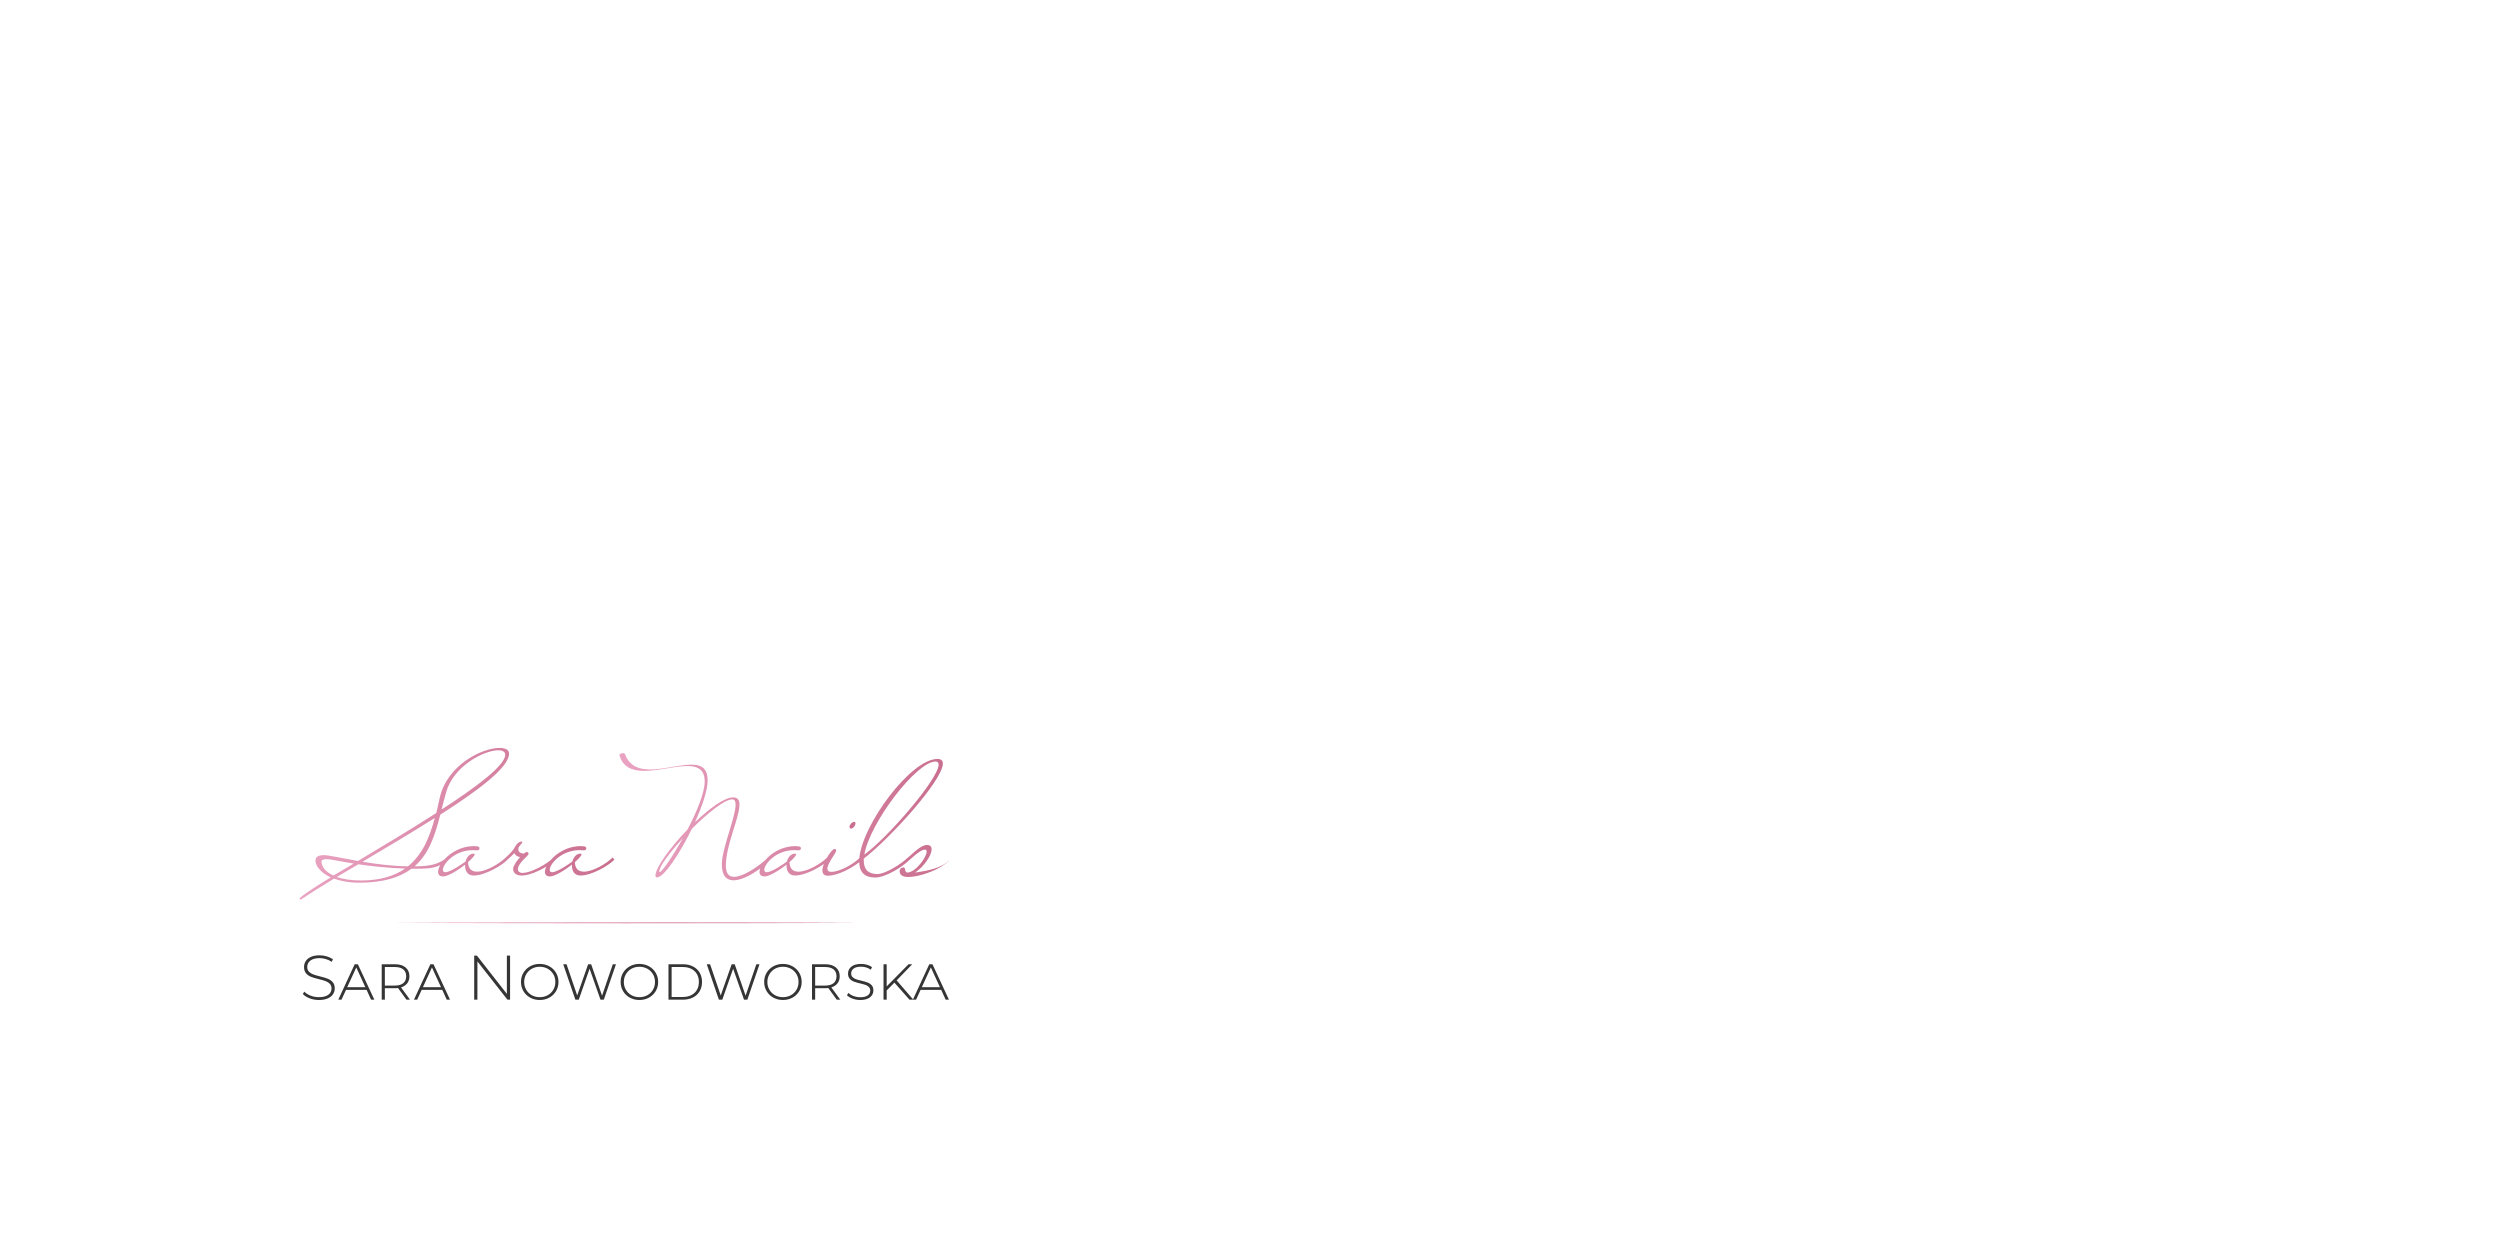
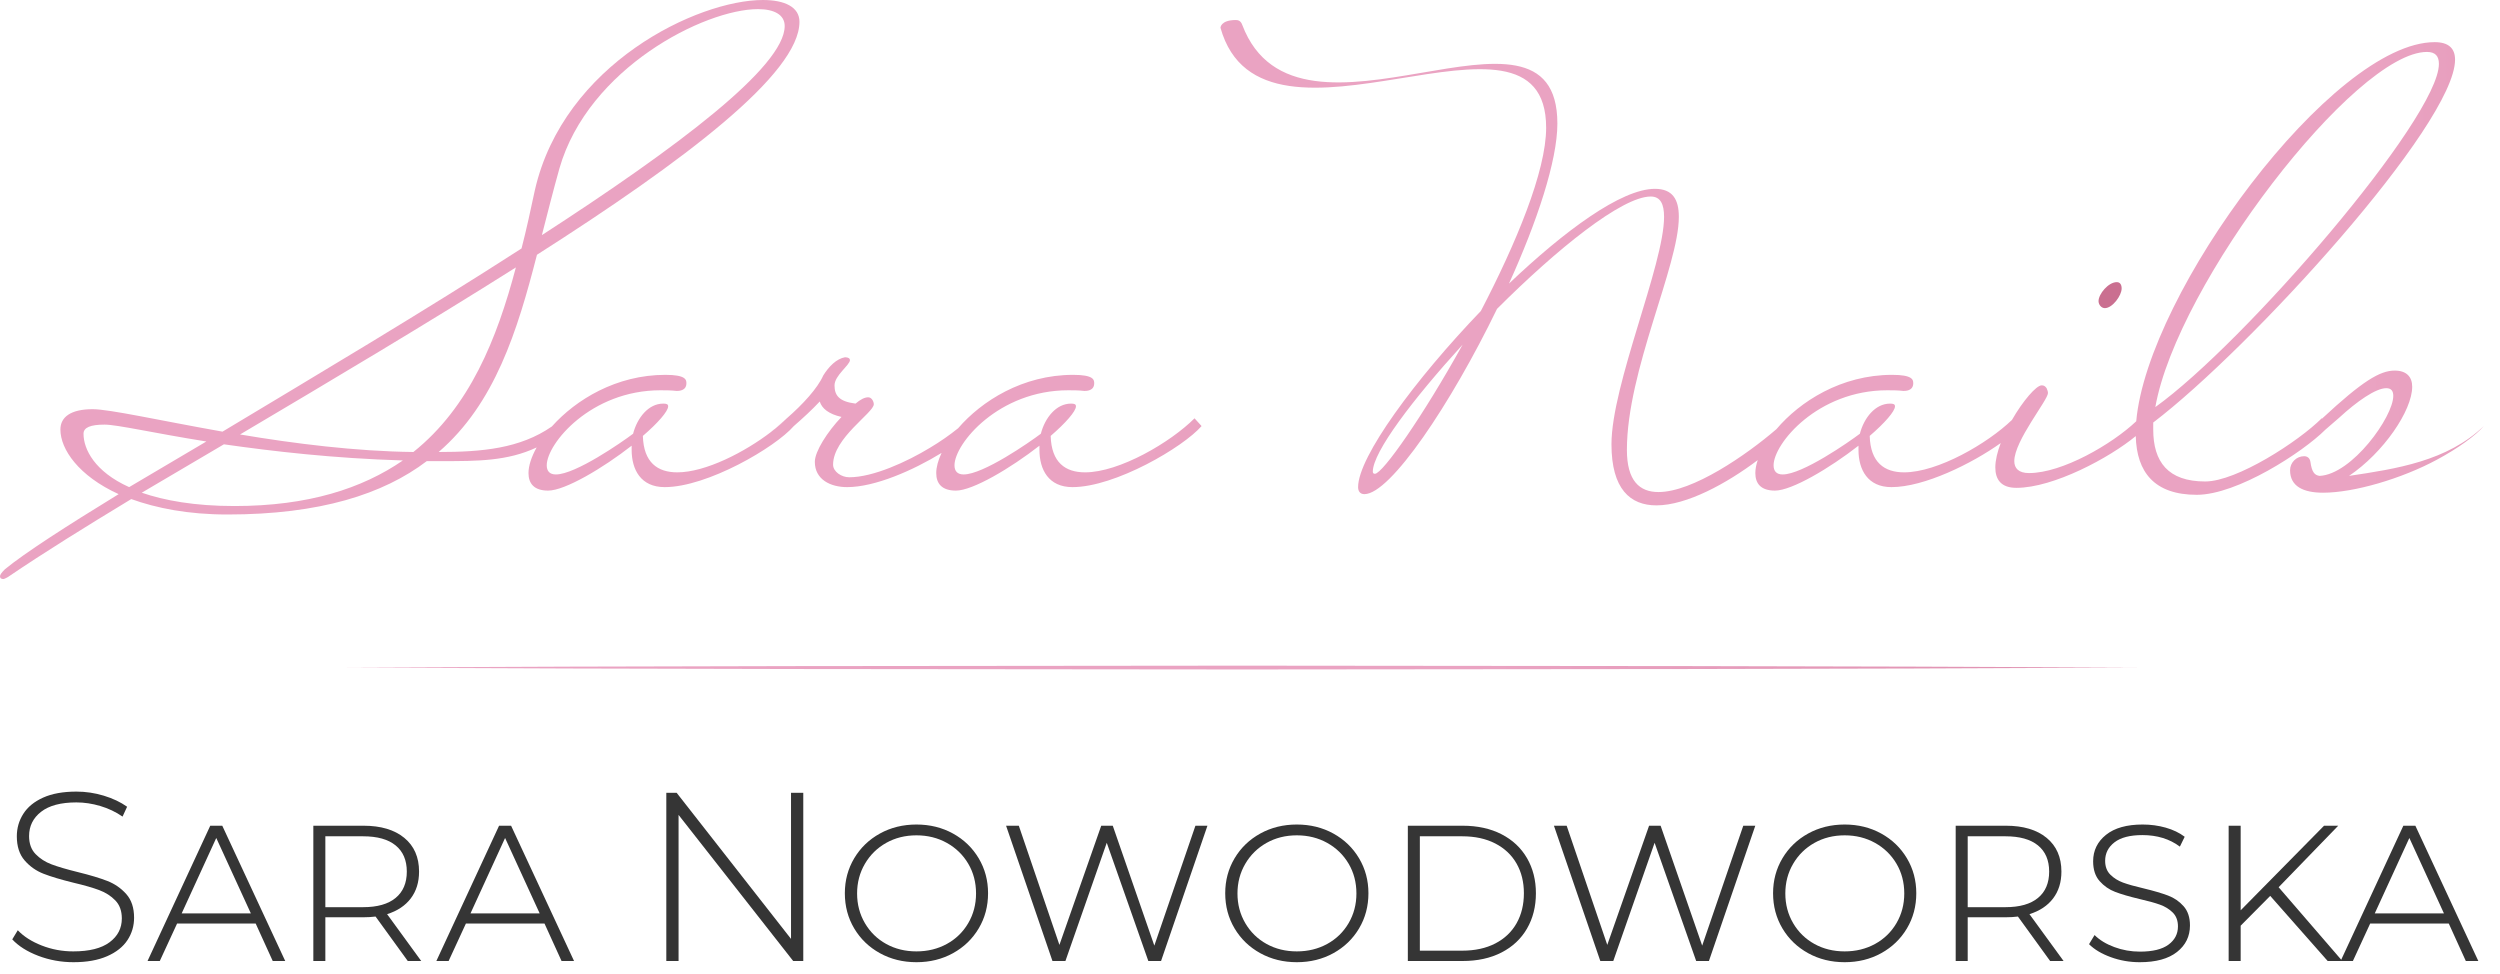
- <svg xmlns="http://www.w3.org/2000/svg" version="1.1" x="0px" y="0px" viewBox="0 0 10000 5000" style="enable-background:new 0 0 4000 5000;" xml:space="preserve">
-   <g id="Warstwa_1">
+ <svg xmlns="http://www.w3.org/2000/svg" version="1.1" style="" xml:space="preserve" width="2620" height="1020">
+   <rect id="backgroundrect" width="100%" height="100%" x="0" y="0" fill="none" stroke="none" class="selected" style="" />
+   <g class="currentLayer" style="">
+     <g id="Warstwa_1">
</g>
-   <g id="Warstwa_3">
-     <g>
-       <linearGradient id="SVGID_1_" gradientUnits="userSpaceOnUse" x1="1198.478" y1="3295.032" x2="2457.716" y2="3295.032">
-         <stop offset="0" style="stop-color:#EAA3C2" />
-         <stop offset="1" style="stop-color:#C96D8D" />
-       </linearGradient>
-       <path style="fill:url(#SVGID_1_);" d="M2450.353,3430.004c-24.981,25.044-78.717,56.632-114.71,56.632    c-20.638,0-35.3-10.258-36.055-38.195c15.418-13.277,26.491-25.799,26.491-30.958c0-2.203-1.509-2.895-5.159-2.895    c-15.479,0-27.247,14.724-31.651,31.588c-11.768,8.873-60.282,42.663-80.921,42.663c-6.606,0-9.564-3.649-9.564-9.565    c0-22.778,46.376-78.655,119.179-78.655c5.158,0,11.012,0,16.926,0.692c2.201,0,10.319,0,10.319-8.054    c0-3.712-0.754-8.809-22.086-8.809c-52.792,0-95.896,27.372-120.625,56.065c0,0-0.063,0-0.126,0.063    c-8.494,6.859-18.751,14.032-29.322,20.324c-24.226,14.725-59.589,30.896-84.57,30.896c-8.117,0-16.928-5.852-16.928-13.214    c0-27.938,42.663-54.43,42.663-63.302c0-2.894-2.203-7.299-5.852-7.299c-3.713,0-8.117,2.202-13.278,6.607    c-17.617-2.202-22.023-8.873-22.023-19.128c0-10.32,16.172-21.332,16.172-26.491c0-1.447-1.51-2.957-5.16-2.957    c-8.809,1.51-16.926,9.564-22.841,19.128c-5.853,13.278-21.269,30.141-38.195,44.865c-4.53,4.531-10.005,9.313-16.172,14.032    c-27.749,21.394-69.09,42.6-98.602,42.6c-20.576,0-35.3-10.258-36.055-38.195c15.479-13.277,26.491-25.799,26.491-30.958    c0-2.203-1.447-2.895-5.159-2.895c-15.418,0-27.184,14.724-31.588,31.588c-11.767,8.873-60.345,42.663-80.921,42.663    c-6.607,0-9.565-3.649-9.565-9.565c0-22.778,46.313-78.655,119.178-78.655c5.16,0,11.012,0,16.928,0.692    c2.201,0,10.256,0,10.256-8.054c0-3.712-0.691-8.809-22.023-8.809c-51.471,0-93.819,26.05-118.864,53.989    c0,0.063-0.062,0.063-0.125,0.126c-33.35,23.156-73.307,26.743-118.613,26.743c58.835-50.717,82.431-126.477,103.006-206.706    c154.479-98.539,275.105-189.716,275.105-244.146c0-15.479-15.479-22.842-38.258-22.842c-68.399,0-208.908,66.951-239.049,199.344    c-4.404,20.576-8.81,41.215-13.969,61.036c-101.497,65.503-215.515,133.147-313.362,191.981    c-66.196-11.767-118.424-23.533-136.106-23.533c-22.778,0-33.789,8.117-33.789,21.331c0,20.639,19.066,48.578,61.036,67.706    c-55.184,33.791-98.602,61.792-119.178,78.718c-3.65,3.65-5.16,5.852-5.16,7.299c0,2.265,1.51,2.958,3.713,2.958    c0.691,0,5.097-2.203,5.852-2.958c36.811-24.981,79.474-51.472,127.988-80.857c26.491,9.564,59.589,16.172,100.805,16.172    c97.091,0,163.288-21.332,208.908-55.94h16.172c37.062,0,68.461,0,98.979-14.346c-5.538,9.942-8.558,19.317-8.558,26.868    c0,11.012,5.916,18.375,20.576,18.375c17.682,0,57.387-23.534,87.527-47.068v4.405c0,20.639,9.565,39.013,34.608,39.013    c44.74,0,115.844-41.656,135.161-63.805c0.065,0,0.126-0.063,0.191-0.188c9.248-8.054,18.877-16.864,27.182-25.736    c2.203,7.362,9.565,13.214,22.779,16.172c-14.662,15.416-27.938,36.055-27.938,47.067c0,18.373,16.17,26.491,33.853,26.491    c29.007,0,69.091-17.493,98.979-35.866c-3.65,7.802-5.601,15.038-5.601,21.142c0,11.012,5.916,18.375,20.641,18.375    c17.618,0,57.323-23.534,87.527-47.068v4.405c0,20.639,9.565,39.013,34.545,39.013c44.864,0,116.22-41.908,135.35-63.993    L2450.353,3430.004z M1784.743,3168.177c30.141-105.209,152.276-167,208.152-167c16.928,0,27.94,5.915,27.94,17.681    c0,42.663-112.509,127.232-254.466,219.165C1772.22,3215.244,1778.136,3191.71,1784.743,3168.177z M1333.828,3502.115    c-36.055-16.172-47.821-39.706-47.821-55.94c0-6.606,7.362-9.564,22.086-9.564c13.213,0,51.471,8.873,106.656,17.682    L1333.828,3502.115z M1444.197,3521.937c-41.97,0-73.558-5.852-97.154-13.97l86.08-50.717    c51.535,7.363,114.774,14.724,187.577,16.927C1578.037,3503.563,1521.405,3521.937,1444.197,3521.937z M1631.711,3465.305    c-60.282-0.692-125.031-8.81-181.663-18.374c95.644-56.632,197.142-116.976,289.074-175.055    C1719.301,3346.882,1690.609,3418.237,1631.711,3465.305z" />
-       <linearGradient id="SVGID_2_" gradientUnits="userSpaceOnUse" x1="2006.803" y1="3437.021" x2="2023.036" y2="3437.021">
-         <stop offset="0" style="stop-color:#EA94BB;stop-opacity:0.8" />
-         <stop offset="1" style="stop-color:#AD325B;stop-opacity:0.8" />
-       </linearGradient>
-       <path style="fill:url(#SVGID_2_);" d="M2006.802,3443.973c0,0,0,0,0.061,0.063c6.167-4.719,11.642-9.501,16.172-14.032    C2017.121,3435.164,2012.717,3439.569,2006.802,3443.973z" />
-       <linearGradient id="SVGID_3_" gradientUnits="userSpaceOnUse" x1="2477.536" y1="3266.919" x2="3801.522" y2="3266.919">
-         <stop offset="0" style="stop-color:#EAA3C2" />
-         <stop offset="1" style="stop-color:#C96D8D" />
-       </linearGradient>
-       <path style="fill:url(#SVGID_3_);" d="M3801.522,3438.122c-38.258,36.811-91.931,44.864-141.263,52.227    c36.055-24.289,66.196-68.398,66.196-93.442c0-10.257-5.853-16.927-18.376-16.927c-15.415,0-33.853,11.074-75.761,50.025    c-0.123,0.126-0.249,0.252-0.375,0.314l-0.316-0.314c-24.288,24.289-89.037,66.196-122.135,66.196    c-38.949,0-54.429-20.576-54.429-54.43v-7.362c101.496-77.208,316.318-312.606,316.318-380.25c0-11.768-6.67-18.374-21.329-18.374    c-106.971,0-301.029,262.645-312.797,397.303c-25.296,23.974-77.46,54.303-112.383,54.303c-11.012,0-15.416-5.159-15.416-12.522    c0-21.331,35.301-63.993,35.301-71.355c0-1.448-0.756-3.65-1.447-5.097c-1.51-2.203-2.957-2.957-5.16-2.957    c-5.663,0-19.695,16.297-31.147,36.244c-25.673,24.729-77.775,54.933-113.011,54.933c-20.576,0-35.301-10.258-36.055-38.195    c15.479-13.277,26.491-25.799,26.491-30.958c0-2.203-1.51-2.895-5.16-2.895c-15.416,0-27.245,14.724-31.651,31.588    c-11.766,8.873-60.282,42.663-80.919,42.663c-6.607,0-9.502-3.649-9.502-9.565c0-22.778,46.311-78.655,119.115-78.655    c5.16,0,11.075,0,16.926,0.692c2.203,0,10.32,0,10.32-8.054c0-3.712-0.756-8.809-22.086-8.809    c-53.297,0-96.778,27.938-121.318,56.946c-31.84,27.372-87.779,65.882-123.584,65.882c-19.884,0-33.097-11.768-33.097-44.173    c0-83.123,54.429-192.674,54.429-244.209c0-18.373-6.607-29.385-25.043-29.385c-35.301,0-94.89,44.11-152.969,99.294    c29.385-64.749,50.717-128.742,50.717-167.693c0-156.68-272.147,49.675-330.226-103.356c-1.51-4.405-4.406-5.159-6.607-5.159    c-16.235,0-16.235,8.117-16.235,8.117c44.173,157.435,341.3-50.431,341.3,104.803c0,45.557-31.588,121.317-68.398,191.981    c-69.154,72.049-128.679,152.969-128.679,184.62c0,4.404,2.201,7.362,6.606,7.362c27.184,0,90.486-94.197,139-194.183    c62.546-62.547,130.945-117.731,161.085-117.731c10.32,0,13.97,8.117,13.97,21.331c0,50.024-55.122,175.81-55.122,238.356    c0,47.067,19.821,63.994,47.067,63.994c31.714,0,73.747-22.968,106.215-47.445c-1.636,4.908-2.516,9.502-2.516,13.591    c0,11.012,5.852,18.375,20.576,18.375c17.619,0,57.386-23.534,87.527-47.068v4.405c0,20.639,9.564,39.013,34.545,39.013    c34.419,0,84.507-24.729,114.521-46.187c-3.459,9.125-5.662,17.997-5.662,25.548c0,12.522,5.914,21.394,22.086,21.394    c38.886,0,97.658-31.525,125.094-54.24c0.943,37.88,19.569,61.54,63.93,61.54c42.411,0,111.123-44.614,134.658-68.147l0.062-0.063    l14.6-12.648c18.373-16.926,38.255-30.895,49.267-30.895c5.162,0,7.365,2.894,7.365,8.054c0,22.086-43.42,82.367-77.272,83.877    c-5.097-0.755-8.056-3.712-9.565-14.724c-0.691-4.405-3.65-5.915-6.606-5.915c-8.056,0-14.726,6.669-14.726,14.724    c0,16.927,13.97,23.534,34.608,23.534c32.344,0,82.37-14.661,119.181-34.545    C3774.278,3461.656,3793.404,3447.686,3801.522,3438.122L3801.522,3438.122z M3741.934,3046.042c8.809,0,12.52,4.405,12.52,12.522    c0,56.632-203.747,292.723-297.19,359.674C3480.106,3288.802,3666.926,3046.042,3741.934,3046.042z M2639.377,3488.146    c-1.447,0-2.201-0.756-2.201-2.203c0-20.638,41.907-75.76,94.134-133.147C2690.157,3427.047,2647.494,3488.146,2639.377,3488.146z    " />
-       <path style="fill:#CA6F90;" d="M3416.867,3287.292c-8.872,0-19.129,12.522-19.129,19.884c0,3.649,2.894,7.362,6.607,7.362    c8.054,0,17.619-13.214,17.619-20.576C3421.965,3290.25,3420.518,3287.292,3416.867,3287.292z" />
-       <g>
-         <g>
-           <linearGradient id="SVGID_4_" gradientUnits="userSpaceOnUse" x1="1866.078" y1="1342.914" x2="3251.331" y2="2385.071">
+     <g id="Warstwa_3" class="">
+       <g id="svg_1">
+         <linearGradient id="SVGID_1_" gradientUnits="userSpaceOnUse" x1="1198.478" y1="3295.032" x2="2457.716" y2="3295.032" transform="translate(-1198.479,0) translate(0,-1995.806) translate(0,-995.806) ">
+           <stop offset="0" style="stop-color:#EAA3C2" />
+           <stop offset="1" style="stop-color:#C96D8D" />
+         </linearGradient>
+         <path style="fill:url(#SVGID_1_);" d="M1251.874,438.392 c-24.981,25.044 -78.717,56.632 -114.71,56.632 c-20.638,0 -35.3,-10.258 -36.055,-38.195 c15.418,-13.277 26.491,-25.799 26.491,-30.958 c0,-2.203 -1.509,-2.895 -5.159,-2.895 c-15.479,0 -27.247,14.724 -31.651,31.588 c-11.768,8.873 -60.282,42.663 -80.921,42.663 c-6.606,0 -9.564,-3.649 -9.564,-9.565 c0,-22.778 46.376,-78.655 119.179,-78.655 c5.158,0 11.012,0 16.926,0.692 c2.201,0 10.319,0 10.319,-8.054 c0,-3.712 -0.754,-8.809 -22.086,-8.809 c-52.792,0 -95.896,27.372 -120.625,56.065 c0,0 -0.063,0 -0.126,0.063 c-8.494,6.859 -18.751,14.032 -29.322,20.324 c-24.226,14.725 -59.589,30.896 -84.57,30.896 c-8.117,0 -16.928,-5.852 -16.928,-13.214 c0,-27.938 42.663,-54.43 42.663,-63.302 c0,-2.894 -2.203,-7.299 -5.852,-7.299 c-3.713,0 -8.117,2.202 -13.278,6.607 c-17.617,-2.202 -22.023,-8.873 -22.023,-19.128 c0,-10.32 16.172,-21.332 16.172,-26.491 c0,-1.447 -1.51,-2.957 -5.16,-2.957 c-8.809,1.51 -16.926,9.564 -22.841,19.128 c-5.853,13.278 -21.269,30.141 -38.195,44.865 c-4.53,4.531 -10.005,9.313 -16.172,14.032 c-27.749,21.394 -69.09,42.6 -98.602,42.6 c-20.576,0 -35.3,-10.258 -36.055,-38.195 c15.479,-13.277 26.491,-25.799 26.491,-30.958 c0,-2.203 -1.447,-2.895 -5.159,-2.895 c-15.418,0 -27.184,14.724 -31.588,31.588 c-11.767,8.873 -60.345,42.663 -80.921,42.663 c-6.607,0 -9.565,-3.649 -9.565,-9.565 c0,-22.778 46.313,-78.655 119.178,-78.655 c5.16,0 11.012,0 16.928,0.692 c2.201,0 10.256,0 10.256,-8.054 c0,-3.712 -0.691,-8.809 -22.023,-8.809 c-51.471,0 -93.819,26.05 -118.864,53.989 c0,0.063 -0.062,0.063 -0.125,0.126 c-33.35,23.156 -73.307,26.743 -118.613,26.743 c58.835,-50.717 82.431,-126.477 103.006,-206.706 c154.479,-98.539 275.105,-189.716 275.105,-244.146 c0,-15.479 -15.479,-22.842 -38.258,-22.842 c-68.399,0 -208.908,66.951 -239.049,199.344 c-4.404,20.576 -8.81,41.215 -13.969,61.036 c-101.497,65.503 -215.515,133.147 -313.362,191.981 c-66.196,-11.767 -118.424,-23.533 -136.106,-23.533 c-22.778,0 -33.789,8.117 -33.789,21.331 c0,20.639 19.066,48.578 61.036,67.706 c-55.184,33.791 -98.602,61.792 -119.178,78.718 c-3.65,3.65 -5.16,5.852 -5.16,7.299 c0,2.265 1.51,2.958 3.713,2.958 c0.691,0 5.097,-2.203 5.852,-2.958 c36.811,-24.981 79.474,-51.472 127.988,-80.857 c26.491,9.564 59.589,16.172 100.805,16.172 c97.091,0 163.288,-21.332 208.908,-55.94 h16.172 c37.062,0 68.461,0 98.979,-14.346 c-5.538,9.942 -8.558,19.317 -8.558,26.868 c0,11.012 5.916,18.375 20.576,18.375 c17.682,0 57.387,-23.534 87.527,-47.068 v4.405 c0,20.639 9.565,39.013 34.608,39.013 c44.74,0 115.844,-41.656 135.161,-63.805 c0.065,0 0.126,-0.063 0.191,-0.188 c9.248,-8.054 18.877,-16.864 27.182,-25.736 c2.203,7.362 9.565,13.214 22.779,16.172 c-14.662,15.416 -27.938,36.055 -27.938,47.067 c0,18.373 16.17,26.491 33.853,26.491 c29.007,0 69.091,-17.493 98.979,-35.866 c-3.65,7.802 -5.601,15.038 -5.601,21.142 c0,11.012 5.916,18.375 20.641,18.375 c17.618,0 57.323,-23.534 87.527,-47.068 v4.405 c0,20.639 9.565,39.013 34.545,39.013 c44.864,0 116.22,-41.908 135.35,-63.993 L1251.874,438.392 zM586.264,176.565 c30.141,-105.209 152.276,-167 208.152,-167 c16.928,0 27.94,5.915 27.94,17.681 c0,42.663 -112.509,127.232 -254.466,219.165 C573.741,223.632 579.657,200.098 586.264,176.565 zM135.349,510.503 c-36.055,-16.172 -47.821,-39.706 -47.821,-55.94 c0,-6.606 7.362,-9.564 22.086,-9.564 c13.213,0 51.471,8.873 106.656,17.682 L135.349,510.503 zM245.718,530.325 c-41.97,0 -73.558,-5.852 -97.154,-13.97 l86.08,-50.717 c51.535,7.363 114.774,14.724 187.577,16.927 C379.558,511.951 322.926,530.325 245.718,530.325 zM433.232,473.693 c-60.282,-0.692 -125.031,-8.81 -181.663,-18.374 c95.644,-56.632 197.142,-116.976 289.074,-175.055 C520.822,355.27 492.13,426.625 433.232,473.693 z" id="svg_2" />
+         <linearGradient id="SVGID_2_" gradientUnits="userSpaceOnUse" x1="2006.802" y1="3437.021" x2="2023.036" y2="3437.021" transform="translate(-1198.479,0) translate(0,-1995.806) translate(0,-995.806) ">
+           <stop offset="0" style="stop-color:#EA94BB;stop-opacity:0.8" />
+           <stop offset="1" style="stop-color:#AD325B;stop-opacity:0.8" />
+         </linearGradient>
+         <path style="fill:url(#SVGID_2_);" d="M808.323,452.361 c0,0 0,0 0.061,0.063 c6.167,-4.719 11.642,-9.501 16.172,-14.032 C818.642,443.552 814.238,447.957 808.323,452.361 z" id="svg_3" />
+         <linearGradient id="SVGID_3_" gradientUnits="userSpaceOnUse" x1="2477.536" y1="3266.919" x2="3801.522" y2="3266.919" transform="translate(-1198.479,0) translate(0,-1995.806) translate(0,-995.806) ">
+           <stop offset="0" style="stop-color:#EAA3C2" />
+           <stop offset="1" style="stop-color:#C96D8D" />
+         </linearGradient>
+         <path style="fill:url(#SVGID_3_);" d="M2603.043,446.51 c-38.258,36.811 -91.931,44.864 -141.263,52.227 c36.055,-24.289 66.196,-68.398 66.196,-93.442 c0,-10.257 -5.853,-16.927 -18.376,-16.927 c-15.415,0 -33.853,11.074 -75.761,50.025 c-0.123,0.126 -0.249,0.252 -0.375,0.314 l-0.316,-0.314 c-24.288,24.289 -89.037,66.196 -122.135,66.196 c-38.949,0 -54.429,-20.576 -54.429,-54.43 v-7.362 c101.496,-77.208 316.318,-312.606 316.318,-380.25 c0,-11.768 -6.67,-18.374 -21.329,-18.374 c-106.971,0 -301.029,262.645 -312.797,397.303 c-25.296,23.974 -77.46,54.303 -112.383,54.303 c-11.012,0 -15.416,-5.159 -15.416,-12.522 c0,-21.331 35.301,-63.993 35.301,-71.355 c0,-1.448 -0.756,-3.65 -1.447,-5.097 c-1.51,-2.203 -2.957,-2.957 -5.16,-2.957 c-5.663,0 -19.695,16.297 -31.147,36.244 c-25.673,24.729 -77.775,54.933 -113.011,54.933 c-20.576,0 -35.301,-10.258 -36.055,-38.195 c15.479,-13.277 26.491,-25.799 26.491,-30.958 c0,-2.203 -1.51,-2.895 -5.16,-2.895 c-15.416,0 -27.245,14.724 -31.651,31.588 c-11.766,8.873 -60.282,42.663 -80.919,42.663 c-6.607,0 -9.502,-3.649 -9.502,-9.565 c0,-22.778 46.311,-78.655 119.115,-78.655 c5.16,0 11.075,0 16.926,0.692 c2.203,0 10.32,0 10.32,-8.054 c0,-3.712 -0.756,-8.809 -22.086,-8.809 c-53.297,0 -96.778,27.938 -121.318,56.946 c-31.84,27.372 -87.779,65.882 -123.584,65.882 c-19.884,0 -33.097,-11.768 -33.097,-44.173 c0,-83.123 54.429,-192.674 54.429,-244.209 c0,-18.373 -6.607,-29.385 -25.043,-29.385 c-35.301,0 -94.89,44.11 -152.969,99.294 c29.385,-64.749 50.717,-128.742 50.717,-167.693 c0,-156.68 -272.147,49.675 -330.226,-103.356 c-1.51,-4.405 -4.406,-5.159 -6.607,-5.159 c-16.235,0 -16.235,8.117 -16.235,8.117 c44.173,157.435 341.3,-50.431 341.3,104.803 c0,45.557 -31.588,121.317 -68.398,191.981 c-69.154,72.049 -128.679,152.969 -128.679,184.62 c0,4.404 2.201,7.362 6.606,7.362 c27.184,0 90.486,-94.197 139,-194.183 c62.546,-62.547 130.945,-117.731 161.085,-117.731 c10.32,0 13.97,8.117 13.97,21.331 c0,50.024 -55.122,175.81 -55.122,238.356 c0,47.067 19.821,63.994 47.067,63.994 c31.714,0 73.747,-22.968 106.215,-47.445 c-1.636,4.908 -2.516,9.502 -2.516,13.591 c0,11.012 5.852,18.375 20.576,18.375 c17.619,0 57.386,-23.534 87.527,-47.068 v4.405 c0,20.639 9.564,39.013 34.545,39.013 c34.419,0 84.507,-24.729 114.521,-46.187 c-3.459,9.125 -5.662,17.997 -5.662,25.548 c0,12.522 5.914,21.394 22.086,21.394 c38.886,0 97.658,-31.525 125.094,-54.24 c0.943,37.88 19.569,61.54 63.93,61.54 c42.411,0 111.123,-44.614 134.658,-68.147 l0.062,-0.063 l14.6,-12.648 c18.373,-16.926 38.255,-30.895 49.267,-30.895 c5.162,0 7.365,2.894 7.365,8.054 c0,22.086 -43.42,82.367 -77.272,83.877 c-5.097,-0.755 -8.056,-3.712 -9.565,-14.724 c-0.691,-4.405 -3.65,-5.915 -6.606,-5.915 c-8.056,0 -14.726,6.669 -14.726,14.724 c0,16.927 13.97,23.534 34.608,23.534 c32.344,0 82.37,-14.661 119.181,-34.545 C2575.799,470.044 2594.925,456.074 2603.043,446.51 L2603.043,446.51 zM2543.455,54.43 c8.809,0 12.52,4.405 12.52,12.522 c0,56.632 -203.747,292.723 -297.19,359.674 C2281.627,297.19 2468.447,54.43 2543.455,54.43 zM1440.898,496.534 c-1.447,0 -2.201,-0.756 -2.201,-2.203 c0,-20.638 41.907,-75.76 94.134,-133.147 C1491.678,435.435 1449.015,496.534 1440.898,496.534 z" id="svg_4" />
+         <path style="fill:#CA6F90;" d="M2218.388,295.68 c-8.872,0 -19.129,12.522 -19.129,19.884 c0,3.649 2.894,7.362 6.607,7.362 c8.054,0 17.619,-13.214 17.619,-20.576 C2223.486,298.638 2222.039,295.68 2218.388,295.68 z" id="svg_5" />
+         <g id="svg_6">
+           <g id="svg_7">
+             <linearGradient id="SVGID_4_" gradientUnits="userSpaceOnUse" x1="1866.078" y1="1342.914" x2="3251.331" y2="2385.071" transform="translate(-1198.479,0) translate(0,-1995.806) translate(0,-995.806) ">
+               <stop offset="0" style="stop-color:#EAA3C2" />
+               <stop offset="1" style="stop-color:#C96D8D" />
+             </linearGradient>
+           </g>
+         </g>
+         <g id="svg_8">
+           <linearGradient id="SVGID_5_" gradientUnits="userSpaceOnUse" x1="1560.988" y1="3691.218" x2="3439.012" y2="3691.218" transform="translate(-1198.479,0) translate(0,-1995.806) translate(0,-995.806) ">
            <stop offset="0" style="stop-color:#EAA3C2" />
            <stop offset="1" style="stop-color:#C96D8D" />
          </linearGradient>
+           <polygon style="fill:url(#SVGID_5_);" points="362.509,699.606 597.262,698.631 832.015,698.075 1301.521,697.608 1771.027,698.068 2005.78,698.625 2240.533,699.606 2005.78,700.586 1771.027,701.144 1301.521,701.604 832.015,701.138 597.262,700.58 " id="svg_9" />
+         </g>
+         <g id="svg_10">
+           <path style="fill:#353535;" d="M40.169,1001.715 c-11.67,-4.447 -20.775,-10.199 -27.323,-17.25 l5.793,-9.569 c6.209,6.547 14.562,11.879 25.056,15.991 c10.489,4.115 21.53,6.169 33.115,6.169 c16.785,0 29.463,-3.187 38.025,-9.569 c8.562,-6.378 12.843,-14.689 12.843,-24.931 c0,-7.89 -2.266,-14.185 -6.799,-18.887 c-4.533,-4.698 -10.16,-8.311 -16.873,-10.828 c-6.717,-2.519 -15.782,-5.119 -27.196,-7.807 c-12.93,-3.187 -23.294,-6.296 -31.101,-9.317 c-7.807,-3.022 -14.44,-7.681 -19.894,-13.977 c-5.458,-6.295 -8.184,-14.731 -8.184,-25.308 c0,-8.562 2.266,-16.408 6.799,-23.545 c4.533,-7.134 11.458,-12.8 20.775,-16.998 c9.317,-4.195 20.94,-6.295 34.877,-6.295 c9.735,0 19.304,1.428 28.708,4.281 c9.4,2.856 17.541,6.716 24.426,11.583 l-4.784,10.324 c-7.051,-4.867 -14.819,-8.562 -23.294,-11.08 c-8.479,-2.519 -16.833,-3.778 -25.056,-3.778 c-16.286,0 -28.625,3.274 -37.018,9.821 c-8.396,6.548 -12.591,15.027 -12.591,25.435 c0,7.893 2.266,14.188 6.799,18.886 c4.533,4.702 10.156,8.31 16.873,10.829 c6.713,2.518 15.865,5.205 27.449,8.058 c12.925,3.191 23.25,6.295 30.974,9.317 c7.72,3.021 14.311,7.598 19.768,13.724 c5.454,6.131 8.184,14.398 8.184,24.805 c0,8.562 -2.309,16.368 -6.925,23.419 c-4.62,7.051 -11.71,12.677 -21.279,16.872 c-9.569,4.198 -21.323,6.295 -35.255,6.295 C64.132,1008.388 51.835,1006.165 40.169,1001.715 z" id="svg_11" />
+           <path style="fill:#353535;" d="M267.941,967.845 h-82.347 l-18.13,39.285 h-12.843 l65.725,-141.776 h12.591 l65.978,141.776 h-13.095 L267.941,967.845 zM262.904,957.269 l-36.263,-79.073 l-36.262,79.073 H262.904 z" id="svg_12" />
+           <path style="fill:#353535;" d="M427.342,1007.129 l-33.744,-46.588 c-4.029,0.504 -8.228,0.756 -12.591,0.756 h-40.041 v45.832 h-12.591 v-141.776 h52.632 c18.13,0 32.359,4.241 42.683,12.717 c10.325,8.479 15.487,20.271 15.487,35.381 c0,11.08 -2.896,20.441 -8.688,28.078 c-5.792,7.641 -14.063,13.138 -24.804,16.494 l35.758,49.105 H427.342 zM414.624,941.026 c7.807,-6.46 11.71,-15.653 11.71,-27.574 c0,-11.919 -3.903,-21.066 -11.71,-27.448 c-7.806,-6.378 -19.181,-9.569 -34.121,-9.569 h-39.537 v74.287 h39.537 C395.443,950.721 406.818,947.491 414.624,941.026 z" id="svg_13" />
+           <path style="fill:#353535;" d="M570.626,967.845 h-82.347 l-18.13,39.285 h-12.844 l65.725,-141.776 h12.591 l65.978,141.776 h-13.095 L570.626,967.845 zM565.589,957.269 l-36.263,-79.073 l-36.262,79.073 H565.589 z" id="svg_14" />
+           <path style="fill:#353535;" d="M841.833,830.853 v176.276 h-10.576 l-120.12,-153.108 v153.108 h-12.843 v-176.276 h10.828 l119.867,153.108 v-153.108 H841.833 z" id="svg_15" />
+           <path style="fill:#353535;" d="M922.164,998.945 c-11.419,-6.295 -20.398,-14.94 -26.945,-25.938 c-6.548,-10.993 -9.822,-23.294 -9.822,-36.891 c0,-13.43 3.274,-25.643 9.822,-36.641 c6.547,-10.993 15.526,-19.642 26.945,-25.937 c11.415,-6.295 24.175,-9.443 38.277,-9.443 s26.858,3.147 38.277,9.443 c11.415,6.296 20.398,14.944 26.945,25.937 c6.548,10.998 9.821,23.211 9.821,36.641 c0,13.598 -3.273,25.898 -9.821,36.891 c-6.547,10.998 -15.53,19.643 -26.945,25.938 c-11.419,6.296 -24.175,9.443 -38.277,9.443 S933.579,1005.241 922.164,998.945 zM992.296,989.25 c9.483,-5.202 16.954,-12.465 22.412,-21.782 c5.454,-9.318 8.184,-19.682 8.184,-31.101 c0,-11.583 -2.73,-21.991 -8.184,-31.226 c-5.458,-9.23 -12.929,-16.494 -22.412,-21.782 c-9.487,-5.288 -20.106,-7.932 -31.856,-7.932 c-11.753,0 -22.329,2.645 -31.73,7.932 c-9.404,5.288 -16.833,12.591 -22.286,21.909 c-5.458,9.317 -8.184,19.685 -8.184,31.1 c0,11.419 2.726,21.782 8.184,31.101 c5.454,9.317 12.882,16.58 22.286,21.782 c9.401,5.205 19.977,7.806 31.73,7.806 C972.19,997.056 982.81,994.455 992.296,989.25 z" id="svg_16" />
+           <path style="fill:#353535;" d="M1265.395,865.354 l-48.602,141.776 h-13.347 l-43.565,-123.896 l-43.314,123.896 h-13.597 l-48.603,-141.776 h13.347 l42.557,124.903 l43.817,-124.903 h12.087 l43.566,125.659 l43.061,-125.659 H1265.395 z" id="svg_17" />
+           <path style="fill:#353535;" d="M1320.796,998.945 c-11.419,-6.295 -20.398,-14.94 -26.945,-25.938 c-6.548,-10.993 -9.822,-23.294 -9.822,-36.891 c0,-13.43 3.274,-25.643 9.822,-36.641 c6.547,-10.993 15.526,-19.642 26.945,-25.937 c11.415,-6.295 24.175,-9.443 38.277,-9.443 c14.102,0 26.858,3.147 38.277,9.443 c11.415,6.296 20.398,14.944 26.945,25.937 c6.548,10.998 9.821,23.211 9.821,36.641 c0,13.598 -3.273,25.898 -9.821,36.891 c-6.547,10.998 -15.53,19.643 -26.945,25.938 c-11.419,6.296 -24.175,9.443 -38.277,9.443 C1344.97,1008.388 1332.211,1005.241 1320.796,998.945 zM1390.929,989.25 c9.483,-5.202 16.954,-12.465 22.412,-21.782 c5.454,-9.318 8.184,-19.682 8.184,-31.101 c0,-11.583 -2.73,-21.991 -8.184,-31.226 c-5.458,-9.23 -12.929,-16.494 -22.412,-21.782 c-9.487,-5.288 -20.107,-7.932 -31.856,-7.932 c-11.753,0 -22.329,2.645 -31.73,7.932 c-9.404,5.288 -16.833,12.591 -22.286,21.909 c-5.458,9.317 -8.184,19.685 -8.184,31.1 c0,11.419 2.726,21.782 8.184,31.101 c5.454,9.317 12.882,16.58 22.286,21.782 c9.401,5.205 19.977,7.806 31.73,7.806 C1370.822,997.056 1381.442,994.455 1390.929,989.25 z" id="svg_18" />
+           <path style="fill:#353535;" d="M1475.412,865.354 h57.416 c15.613,0 29.211,2.983 40.795,8.939 c11.584,5.961 20.481,14.315 26.693,25.056 c6.209,10.746 9.317,23.002 9.317,36.767 c0,13.937 -3.108,26.276 -9.317,37.017 c-6.213,10.747 -15.109,19.1 -26.693,25.056 c-11.583,5.961 -25.182,8.94 -40.795,8.94 h-57.416 V865.354 zM1532.324,996.301 c13.429,0 25.014,-2.518 34.752,-7.554 c9.734,-5.037 17.163,-12.087 22.286,-21.153 c5.119,-9.066 7.68,-19.556 7.68,-31.478 c0,-11.749 -2.561,-22.117 -7.68,-31.1 c-5.123,-8.979 -12.552,-15.991 -22.286,-21.027 c-9.738,-5.036 -21.323,-7.554 -34.752,-7.554 h-44.321 v119.867 H1532.324 z" id="svg_19" />
+           <path style="fill:#353535;" d="M1839.546,865.354 l-48.602,141.776 h-13.347 l-43.565,-123.896 l-43.313,123.896 H1677.121 l-48.603,-141.776 h13.347 l42.557,124.903 l43.817,-124.903 h12.087 l43.566,125.659 l43.061,-125.659 H1839.546 z" id="svg_20" />
+           <path style="fill:#353535;" d="M1894.946,998.945 c-11.419,-6.295 -20.398,-14.94 -26.945,-25.938 c-6.548,-10.993 -9.822,-23.294 -9.822,-36.891 c0,-13.43 3.274,-25.643 9.822,-36.641 c6.547,-10.993 15.526,-19.642 26.945,-25.937 c11.415,-6.295 24.175,-9.443 38.277,-9.443 s26.858,3.147 38.277,9.443 c11.415,6.296 20.398,14.944 26.945,25.937 c6.548,10.998 9.821,23.211 9.821,36.641 c0,13.598 -3.273,25.898 -9.821,36.891 c-6.547,10.998 -15.53,19.643 -26.945,25.938 c-11.419,6.296 -24.175,9.443 -38.277,9.443 S1906.361,1005.241 1894.946,998.945 zM1965.078,989.25 c9.483,-5.202 16.954,-12.465 22.412,-21.782 c5.454,-9.318 8.184,-19.682 8.184,-31.101 c0,-11.583 -2.73,-21.991 -8.184,-31.226 c-5.458,-9.23 -12.929,-16.494 -22.412,-21.782 c-9.487,-5.288 -20.107,-7.932 -31.856,-7.932 c-11.753,0 -22.329,2.645 -31.73,7.932 c-9.404,5.288 -16.833,12.591 -22.286,21.909 c-5.458,9.317 -8.184,19.685 -8.184,31.1 c0,11.419 2.726,21.782 8.184,31.101 c5.454,9.317 12.883,16.58 22.286,21.782 c9.401,5.205 19.977,7.806 31.73,7.806 C1944.972,997.056 1955.592,994.455 1965.078,989.25 z" id="svg_21" />
+           <path style="fill:#353535;" d="M2148.528,1007.129 l-33.744,-46.588 c-4.029,0.504 -8.228,0.756 -12.591,0.756 h-40.041 v45.832 h-12.591 v-141.776 h52.632 c18.13,0 32.358,4.241 42.683,12.717 c10.324,8.479 15.487,20.271 15.487,35.381 c0,11.08 -2.896,20.441 -8.688,28.078 c-5.792,7.641 -14.063,13.138 -24.804,16.494 l35.758,49.105 H2148.528 zM2135.811,941.026 c7.807,-6.46 11.71,-15.653 11.71,-27.574 c0,-11.919 -3.904,-21.066 -11.71,-27.448 c-7.806,-6.378 -19.181,-9.569 -34.121,-9.569 h-39.537 v74.287 h39.537 C2116.63,950.721 2128.005,947.491 2135.811,941.026 z" id="svg_22" />
+           <path style="fill:#353535;" d="M2212.11,1003.1 c-9.655,-3.525 -17.25,-8.058 -22.79,-13.598 l5.792,-9.57 c5.202,5.206 12.087,9.404 20.649,12.591 c8.562,3.191 17.542,4.785 26.946,4.785 c13.259,0 23.207,-2.432 29.841,-7.303 c6.63,-4.867 9.947,-11.245 9.947,-19.139 c0,-6.043 -1.806,-10.867 -5.414,-14.479 c-3.612,-3.608 -8.102,-6.378 -13.473,-8.31 c-5.375,-1.928 -12.508,-3.903 -21.405,-5.918 c-10.577,-2.518 -19.056,-4.993 -25.434,-7.429 c-6.382,-2.431 -11.835,-6.209 -16.368,-11.332 c-4.533,-5.118 -6.799,-12.043 -6.799,-20.775 c0,-11.245 4.489,-20.48 13.472,-27.701 c8.979,-7.216 21.782,-10.827 38.404,-10.827 c8.392,0 16.451,1.093 24.175,3.273 c7.72,2.184 14.354,5.375 19.894,9.569 l-5.037,10.325 c-10.746,-8.058 -23.841,-12.087 -39.284,-12.087 c-12.929,0 -22.664,2.518 -29.211,7.554 c-6.548,5.037 -9.821,11.502 -9.821,19.39 c0,6.044 1.802,10.871 5.414,14.479 c3.608,3.612 8.015,6.382 13.22,8.311 c5.202,1.932 12.505,3.99 21.909,6.17 c10.407,2.518 18.843,4.997 25.308,7.429 c6.461,2.435 11.919,6.17 16.369,11.205 c4.446,5.037 6.673,11.753 6.673,20.146 c0,11.418 -4.533,20.692 -13.598,27.826 c-9.066,7.138 -22.078,10.703 -39.033,10.703 C2231.879,1008.388 2221.762,1006.625 2212.11,1003.1 z" id="svg_23" />
+           <path style="fill:#353535;" d="M2379.194,938.885 l-30.975,31.226 v37.018 h-12.591 v-141.776 h12.591 v88.641 l87.382,-88.641 h14.857 l-62.451,64.467 l66.733,77.309 h-15.361 L2379.194,938.885 z" id="svg_24" />
+           <path style="fill:#353535;" d="M2566.302,967.845 h-82.347 l-18.13,39.285 h-12.844 l65.726,-141.776 h12.591 l65.978,141.776 h-13.095 L2566.302,967.845 zM2561.265,957.269 l-36.263,-79.073 l-36.262,79.073 H2561.265 z" id="svg_25" />
        </g>
      </g>
-       <g>
-         <linearGradient id="SVGID_5_" gradientUnits="userSpaceOnUse" x1="1560.988" y1="3691.218" x2="3439.012" y2="3691.218">
-           <stop offset="0" style="stop-color:#EAA3C2" />
-           <stop offset="1" style="stop-color:#C96D8D" />
-         </linearGradient>
-         <polygon style="fill:url(#SVGID_5_);" points="1560.988,3691.218 1795.741,3690.243 2030.494,3689.687 2500,3689.22      2969.506,3689.68 3204.259,3690.237 3439.012,3691.218 3204.259,3692.198 2969.506,3692.756 2500,3693.216 2030.494,3692.75      1795.741,3692.192    " />
-       </g>
-       <g>
-         <path style="fill:#353535;" d="M1238.648,3993.327c-11.67-4.447-20.775-10.199-27.323-17.25l5.793-9.569     c6.209,6.547,14.562,11.879,25.056,15.991c10.489,4.115,21.53,6.169,33.115,6.169c16.785,0,29.463-3.187,38.025-9.569     c8.562-6.378,12.843-14.689,12.843-24.931c0-7.89-2.266-14.185-6.799-18.887c-4.533-4.698-10.16-8.311-16.873-10.828     c-6.717-2.519-15.782-5.119-27.196-7.807c-12.93-3.187-23.294-6.296-31.101-9.317c-7.807-3.022-14.44-7.681-19.894-13.977     c-5.458-6.295-8.184-14.731-8.184-25.308c0-8.562,2.266-16.408,6.799-23.545c4.533-7.134,11.458-12.8,20.775-16.998     c9.317-4.195,20.94-6.295,34.877-6.295c9.735,0,19.304,1.428,28.708,4.281c9.4,2.856,17.541,6.716,24.426,11.583l-4.784,10.324     c-7.051-4.867-14.819-8.562-23.294-11.08c-8.479-2.519-16.833-3.778-25.056-3.778c-16.286,0-28.625,3.274-37.018,9.821     c-8.396,6.548-12.591,15.027-12.591,25.435c0,7.893,2.266,14.188,6.799,18.886c4.533,4.702,10.156,8.31,16.873,10.829     c6.713,2.518,15.865,5.205,27.449,8.058c12.925,3.191,23.25,6.295,30.974,9.317c7.72,3.021,14.311,7.598,19.768,13.724     c5.454,6.131,8.184,14.398,8.184,24.805c0,8.562-2.309,16.368-6.925,23.419c-4.62,7.051-11.71,12.677-21.279,16.872     c-9.569,4.198-21.323,6.295-35.255,6.295C1262.611,4000,1250.314,3997.777,1238.648,3993.327z" />
-         <path style="fill:#353535;" d="M1466.42,3959.457h-82.347l-18.13,39.285h-12.843l65.725-141.776h12.591l65.978,141.776h-13.095     L1466.42,3959.457z M1461.383,3948.881l-36.263-79.073l-36.262,79.073H1461.383z" />
-         <path style="fill:#353535;" d="M1625.821,3998.741l-33.744-46.588c-4.029,0.504-8.228,0.756-12.591,0.756h-40.041v45.832h-12.591     v-141.776h52.632c18.13,0,32.359,4.241,42.683,12.717c10.325,8.479,15.487,20.271,15.487,35.381     c0,11.08-2.896,20.441-8.688,28.078c-5.792,7.641-14.063,13.138-24.804,16.494l35.758,49.105H1625.821z M1613.103,3932.638     c7.807-6.46,11.71-15.653,11.71-27.574c0-11.919-3.903-21.066-11.71-27.448c-7.806-6.378-19.181-9.569-34.121-9.569h-39.537     v74.287h39.537C1593.922,3942.333,1605.297,3939.103,1613.103,3932.638z" />
-         <path style="fill:#353535;" d="M1769.105,3959.457h-82.347l-18.13,39.285h-12.844l65.725-141.776h12.591l65.978,141.776h-13.095     L1769.105,3959.457z M1764.068,3948.881l-36.263-79.073l-36.262,79.073H1764.068z" />
-         <path style="fill:#353535;" d="M2040.312,3822.465v176.276h-10.576l-120.12-153.108v153.108h-12.843v-176.276h10.828     l119.867,153.108v-153.108H2040.312z" />
-         <path style="fill:#353535;" d="M2120.643,3990.557c-11.419-6.295-20.398-14.94-26.945-25.938     c-6.548-10.993-9.822-23.294-9.822-36.891c0-13.43,3.274-25.643,9.822-36.641c6.547-10.993,15.526-19.642,26.945-25.937     c11.415-6.295,24.175-9.443,38.277-9.443s26.858,3.147,38.277,9.443c11.415,6.296,20.398,14.944,26.945,25.937     c6.548,10.998,9.821,23.211,9.821,36.641c0,13.598-3.273,25.898-9.821,36.891c-6.547,10.998-15.53,19.643-26.945,25.938     c-11.419,6.296-24.175,9.443-38.277,9.443S2132.058,3996.853,2120.643,3990.557z M2190.775,3980.862     c9.483-5.202,16.954-12.465,22.412-21.782c5.454-9.318,8.184-19.682,8.184-31.101c0-11.583-2.73-21.991-8.184-31.226     c-5.458-9.23-12.929-16.494-22.412-21.782c-9.487-5.288-20.106-7.932-31.856-7.932c-11.753,0-22.329,2.645-31.73,7.932     c-9.404,5.288-16.833,12.591-22.286,21.909c-5.458,9.317-8.184,19.685-8.184,31.1c0,11.419,2.726,21.782,8.184,31.101     c5.454,9.317,12.882,16.58,22.286,21.782c9.401,5.205,19.977,7.806,31.73,7.806     C2170.669,3988.668,2181.289,3986.067,2190.775,3980.862z" />
-         <path style="fill:#353535;" d="M2463.874,3856.966l-48.602,141.776h-13.347l-43.565-123.896l-43.314,123.896h-13.597     l-48.603-141.776h13.347l42.557,124.903l43.817-124.903h12.087l43.566,125.659l43.061-125.659H2463.874z" />
-         <path style="fill:#353535;" d="M2519.275,3990.557c-11.419-6.295-20.398-14.94-26.945-25.938     c-6.548-10.993-9.822-23.294-9.822-36.891c0-13.43,3.274-25.643,9.822-36.641c6.547-10.993,15.526-19.642,26.945-25.937     c11.415-6.295,24.175-9.443,38.277-9.443c14.102,0,26.858,3.147,38.277,9.443c11.415,6.296,20.398,14.944,26.945,25.937     c6.548,10.998,9.821,23.211,9.821,36.641c0,13.598-3.273,25.898-9.821,36.891c-6.547,10.998-15.53,19.643-26.945,25.938     c-11.419,6.296-24.175,9.443-38.277,9.443C2543.449,4000,2530.69,3996.853,2519.275,3990.557z M2589.408,3980.862     c9.483-5.202,16.954-12.465,22.412-21.782c5.454-9.318,8.184-19.682,8.184-31.101c0-11.583-2.73-21.991-8.184-31.226     c-5.458-9.23-12.929-16.494-22.412-21.782c-9.487-5.288-20.107-7.932-31.856-7.932c-11.753,0-22.329,2.645-31.73,7.932     c-9.404,5.288-16.833,12.591-22.286,21.909c-5.458,9.317-8.184,19.685-8.184,31.1c0,11.419,2.726,21.782,8.184,31.101     c5.454,9.317,12.882,16.58,22.286,21.782c9.401,5.205,19.977,7.806,31.73,7.806     C2569.301,3988.668,2579.921,3986.067,2589.408,3980.862z" />
-         <path style="fill:#353535;" d="M2673.891,3856.966h57.416c15.613,0,29.211,2.983,40.795,8.939     c11.584,5.961,20.481,14.315,26.693,25.056c6.209,10.746,9.317,23.002,9.317,36.767c0,13.937-3.108,26.276-9.317,37.017     c-6.213,10.747-15.109,19.1-26.693,25.056c-11.583,5.961-25.182,8.94-40.795,8.94h-57.416V3856.966z M2730.803,3987.913     c13.429,0,25.014-2.518,34.752-7.554c9.734-5.037,17.163-12.087,22.286-21.153c5.119-9.066,7.68-19.556,7.68-31.478     c0-11.749-2.561-22.117-7.68-31.1c-5.123-8.979-12.552-15.991-22.286-21.027c-9.738-5.036-21.323-7.554-34.752-7.554h-44.321     v119.867H2730.803z" />
-         <path style="fill:#353535;" d="M3038.025,3856.966l-48.602,141.776h-13.347l-43.565-123.896l-43.313,123.896H2875.6     l-48.603-141.776h13.347l42.557,124.903l43.817-124.903h12.087l43.566,125.659l43.061-125.659H3038.025z" />
-         <path style="fill:#353535;" d="M3093.425,3990.557c-11.419-6.295-20.398-14.94-26.945-25.938     c-6.548-10.993-9.822-23.294-9.822-36.891c0-13.43,3.274-25.643,9.822-36.641c6.547-10.993,15.526-19.642,26.945-25.937     c11.415-6.295,24.175-9.443,38.277-9.443s26.858,3.147,38.277,9.443c11.415,6.296,20.398,14.944,26.945,25.937     c6.548,10.998,9.821,23.211,9.821,36.641c0,13.598-3.273,25.898-9.821,36.891c-6.547,10.998-15.53,19.643-26.945,25.938     c-11.419,6.296-24.175,9.443-38.277,9.443S3104.84,3996.853,3093.425,3990.557z M3163.557,3980.862     c9.483-5.202,16.954-12.465,22.412-21.782c5.454-9.318,8.184-19.682,8.184-31.101c0-11.583-2.73-21.991-8.184-31.226     c-5.458-9.23-12.929-16.494-22.412-21.782c-9.487-5.288-20.107-7.932-31.856-7.932c-11.753,0-22.329,2.645-31.73,7.932     c-9.404,5.288-16.833,12.591-22.286,21.909c-5.458,9.317-8.184,19.685-8.184,31.1c0,11.419,2.726,21.782,8.184,31.101     c5.454,9.317,12.883,16.58,22.286,21.782c9.401,5.205,19.977,7.806,31.73,7.806     C3143.451,3988.668,3154.071,3986.067,3163.557,3980.862z" />
-         <path style="fill:#353535;" d="M3347.007,3998.741l-33.744-46.588c-4.029,0.504-8.228,0.756-12.591,0.756h-40.041v45.832h-12.591     v-141.776h52.632c18.13,0,32.358,4.241,42.683,12.717c10.324,8.479,15.487,20.271,15.487,35.381     c0,11.08-2.896,20.441-8.688,28.078c-5.792,7.641-14.063,13.138-24.804,16.494l35.758,49.105H3347.007z M3334.29,3932.638     c7.807-6.46,11.71-15.653,11.71-27.574c0-11.919-3.904-21.066-11.71-27.448c-7.806-6.378-19.181-9.569-34.121-9.569h-39.537     v74.287h39.537C3315.109,3942.333,3326.484,3939.103,3334.29,3932.638z" />
-         <path style="fill:#353535;" d="M3410.589,3994.712c-9.655-3.525-17.25-8.058-22.79-13.598l5.792-9.57     c5.202,5.206,12.087,9.404,20.649,12.591c8.562,3.191,17.542,4.785,26.946,4.785c13.259,0,23.207-2.432,29.841-7.303     c6.63-4.867,9.947-11.245,9.947-19.139c0-6.043-1.806-10.867-5.414-14.479c-3.612-3.608-8.102-6.378-13.473-8.31     c-5.375-1.928-12.508-3.903-21.405-5.918c-10.577-2.518-19.056-4.993-25.434-7.429c-6.382-2.431-11.835-6.209-16.368-11.332     c-4.533-5.118-6.799-12.043-6.799-20.775c0-11.245,4.489-20.48,13.472-27.701c8.979-7.216,21.782-10.827,38.404-10.827     c8.392,0,16.451,1.093,24.175,3.273c7.72,2.184,14.354,5.375,19.894,9.569l-5.037,10.325     c-10.746-8.058-23.841-12.087-39.284-12.087c-12.929,0-22.664,2.518-29.211,7.554c-6.548,5.037-9.821,11.502-9.821,19.39     c0,6.044,1.802,10.871,5.414,14.479c3.608,3.612,8.015,6.382,13.22,8.311c5.202,1.932,12.505,3.99,21.909,6.17     c10.407,2.518,18.843,4.997,25.308,7.429c6.461,2.435,11.919,6.17,16.369,11.205c4.446,5.037,6.673,11.753,6.673,20.146     c0,11.418-4.533,20.692-13.598,27.826c-9.066,7.138-22.078,10.703-39.033,10.703     C3430.358,4000,3420.241,3998.237,3410.589,3994.712z" />
-         <path style="fill:#353535;" d="M3577.673,3930.497l-30.975,31.226v37.018h-12.591v-141.776h12.591v88.641l87.382-88.641h14.857     l-62.451,64.467l66.733,77.309h-15.361L3577.673,3930.497z" />
-         <path style="fill:#353535;" d="M3764.781,3959.457h-82.347l-18.13,39.285h-12.844l65.726-141.776h12.591l65.978,141.776h-13.095     L3764.781,3959.457z M3759.744,3948.881l-36.263-79.073l-36.262,79.073H3759.744z" />
-       </g>
+       <g id="svg_26">
+ 	</g>
+       <g id="svg_27">
+ 	</g>
+       <g id="svg_28">
+ 	</g>
+       <g id="svg_29">
+ 	</g>
+       <g id="svg_30">
+ 	</g>
+       <g id="svg_31">
+ 	</g>
+       <g id="svg_32">
+ 	</g>
+       <g id="svg_33">
+ 	</g>
+       <g id="svg_34">
+ 	</g>
+       <g id="svg_35">
+ 	</g>
+       <g id="svg_36">
+ 	</g>
    </g>
-     <g>
- 	</g>
-     <g>
- 	</g>
-     <g>
- 	</g>
-     <g>
- 	</g>
-     <g>
- 	</g>
-     <g>
- 	</g>
-     <g>
- 	</g>
-     <g>
- 	</g>
-     <g>
- 	</g>
-     <g>
- 	</g>
-     <g>
- 	</g>
  </g>
</svg>
